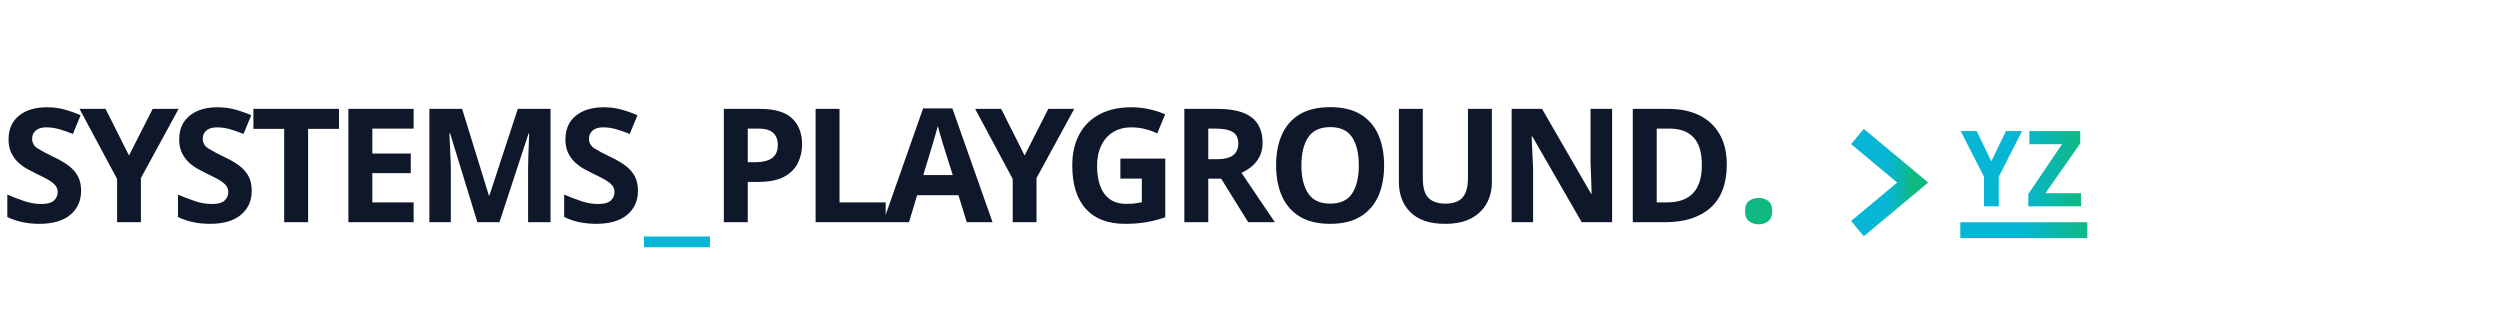
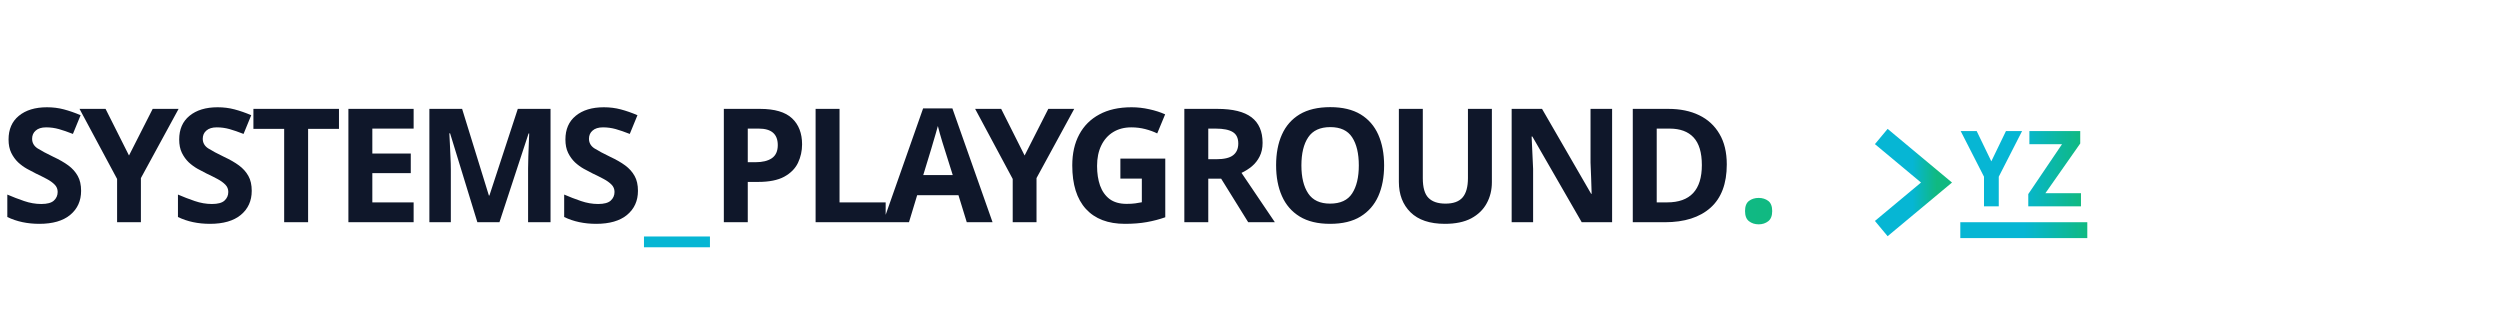
<svg xmlns="http://www.w3.org/2000/svg" viewBox="0 0 315 40">
  <defs>
    <linearGradient id="brandGrad" x1="0%" y1="0%" x2="100%" y2="0%">
      <stop offset="0%" stop-color="#06b6d4" />
      <stop offset="50%" stop-color="#06b6d4" />
      <stop offset="100%" stop-color="#10b981" />
    </linearGradient>
  </defs>
  <style>
    .t-main { fill: #0f172a; }
    .t-accent { fill: url(#brandGrad); }
    .s-accent { stroke: url(#brandGrad); }
    @media (prefers-color-scheme: dark) {
      .t-main { fill: #f8fafc; }
    }
  </style>
  <text x="0" y="28" class="t-main" style="font-family: ui-sans-serif, system-ui, sans-serif; font-weight: 900; font-size: 20px; letter-spacing: -1px;">
    SYSTEMS<tspan class="t-accent">_</tspan>PLAYGROUND<tspan class="t-accent">.</tspan>
  </text>
-   <g transform="translate(233, 16)">
+   <g transform="translate(236, 16)">
    <path d="M2 2 L8 7 L2 12" class="s-accent" stroke-width="2.5" stroke-linecap="square" fill="none" />
-     <text x="14" y="10" class="t-accent" style="font-family: ui-monospace, monospace; font-weight: 900; font-size: 13px;">YZ</text>
-     <rect x="14" y="12" width="16" height="2" class="t-accent" />
+     <text x="11" y="10" class="t-accent" style="font-family: ui-monospace, monospace; font-weight: 900; font-size: 13px;">YZ</text>
+     <rect x="11" y="12" width="16" height="2" class="t-accent" />
  </g>
</svg>
